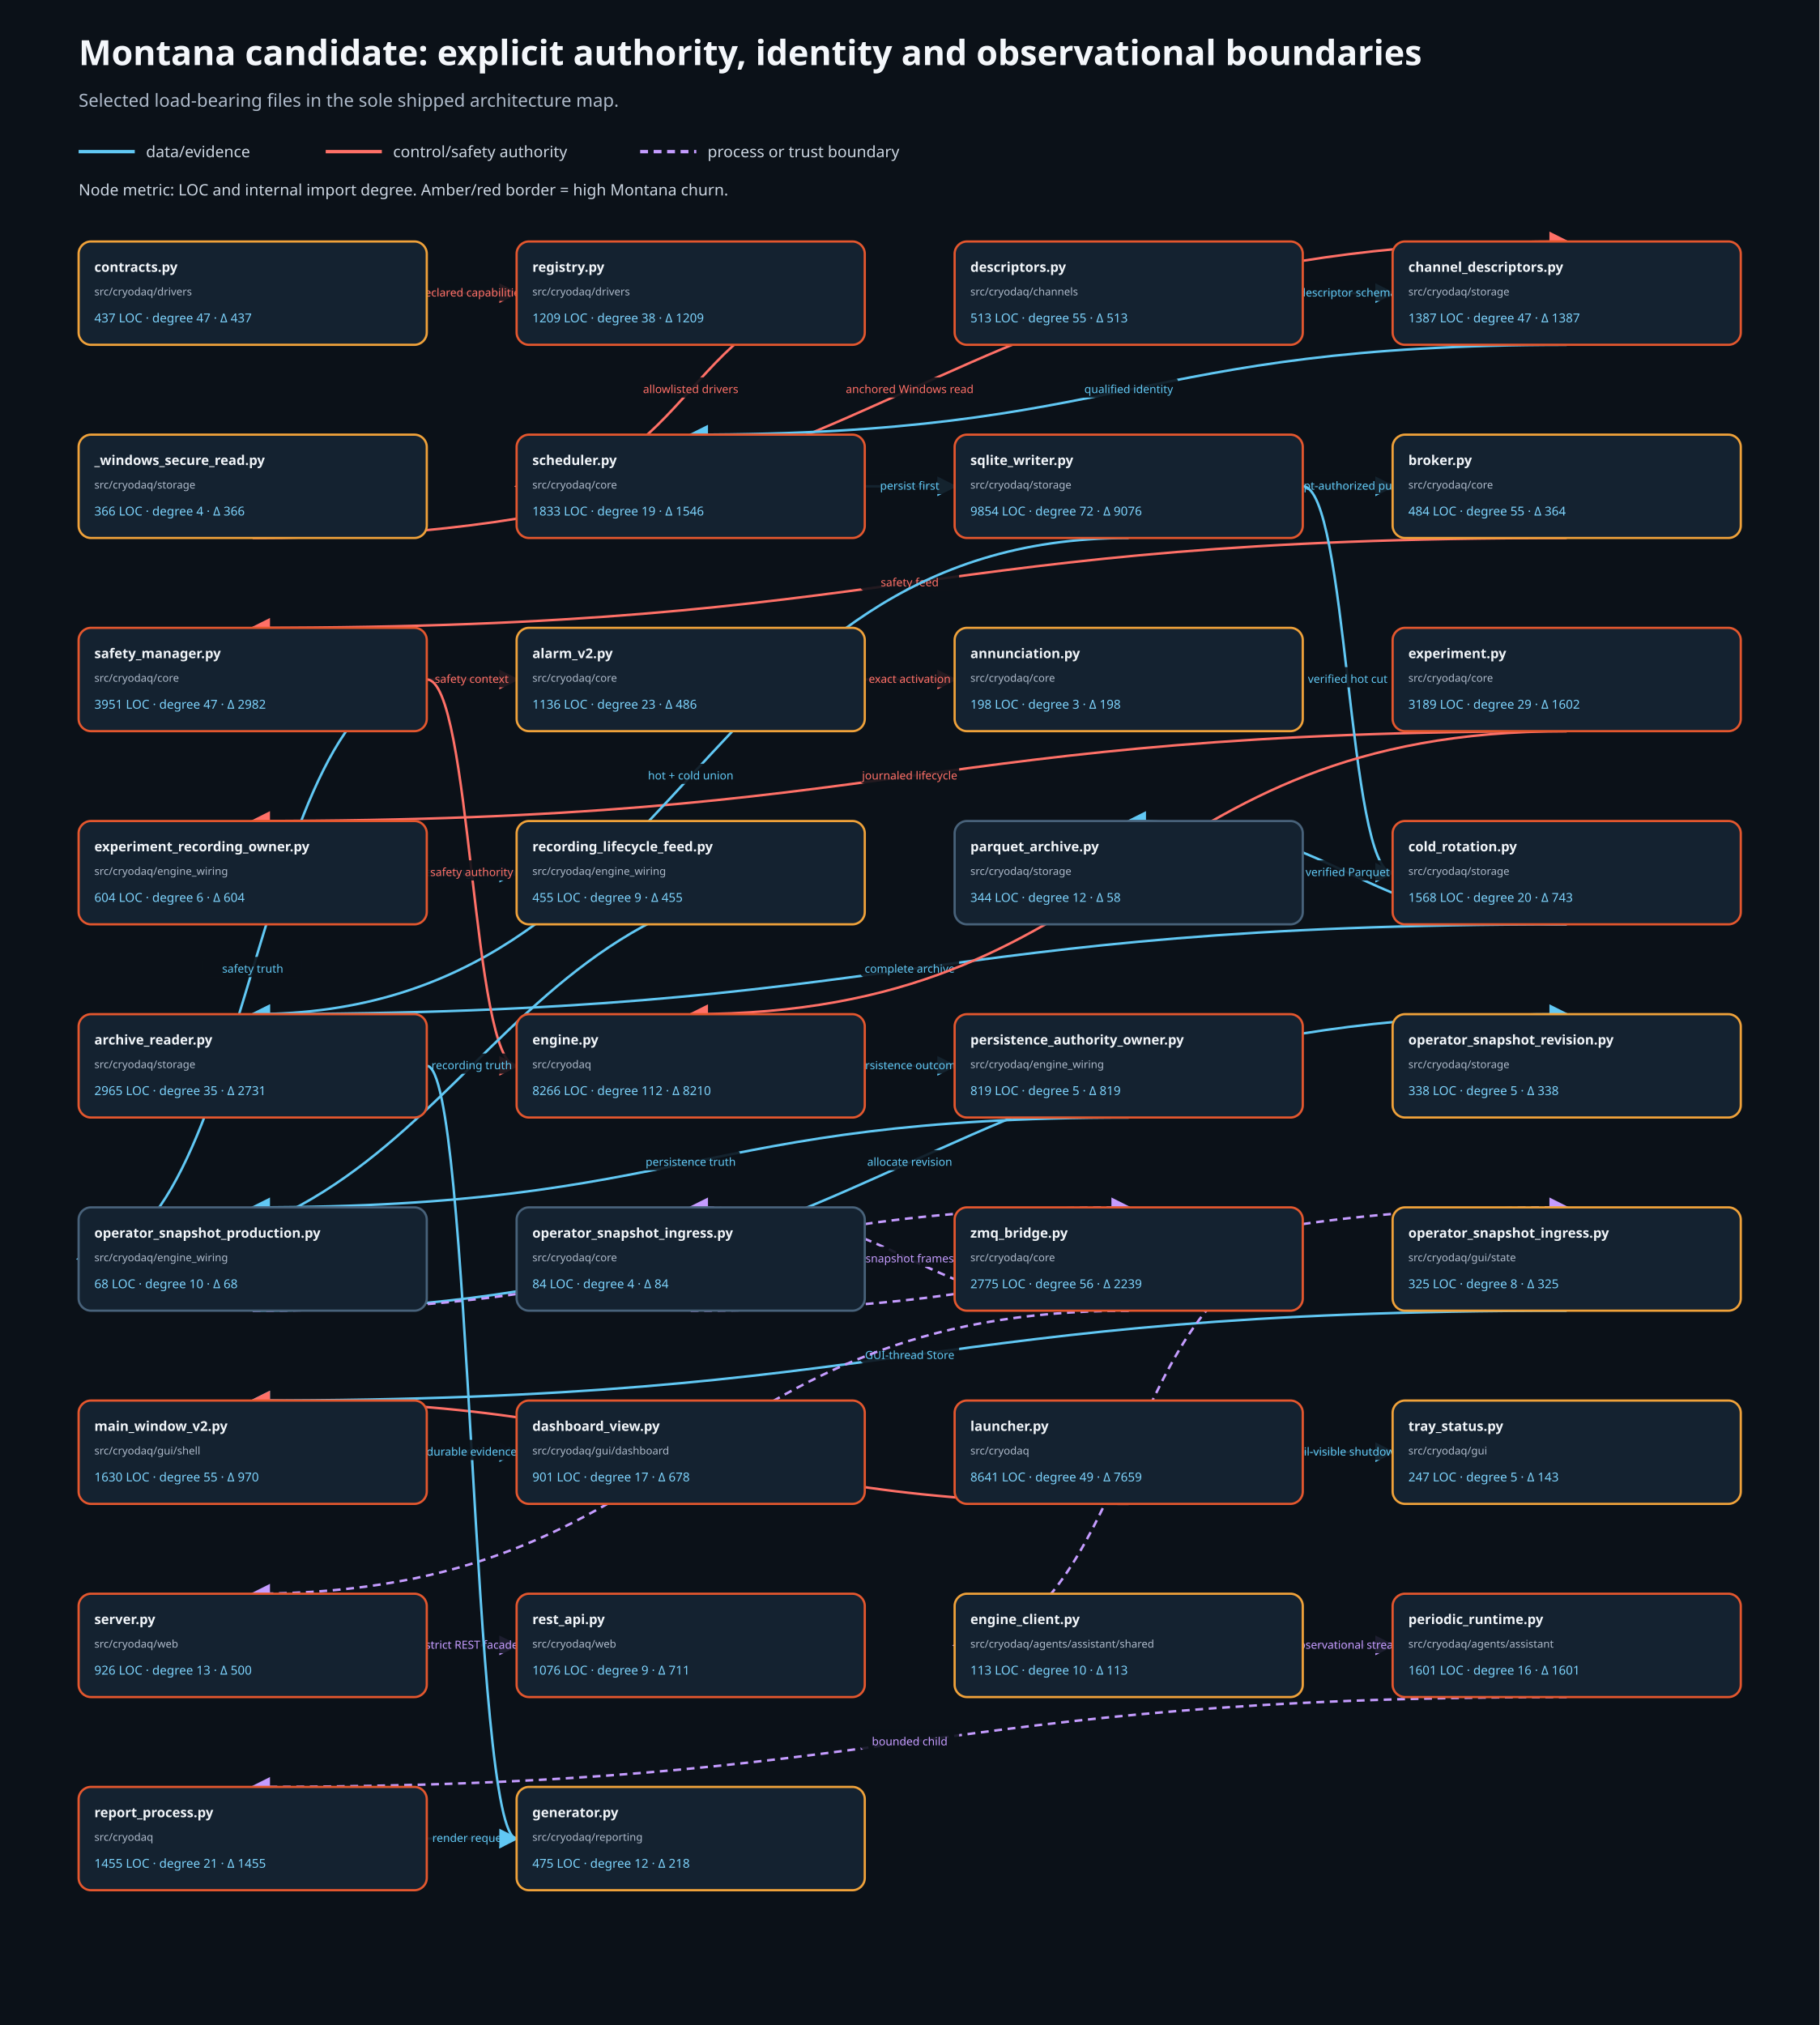
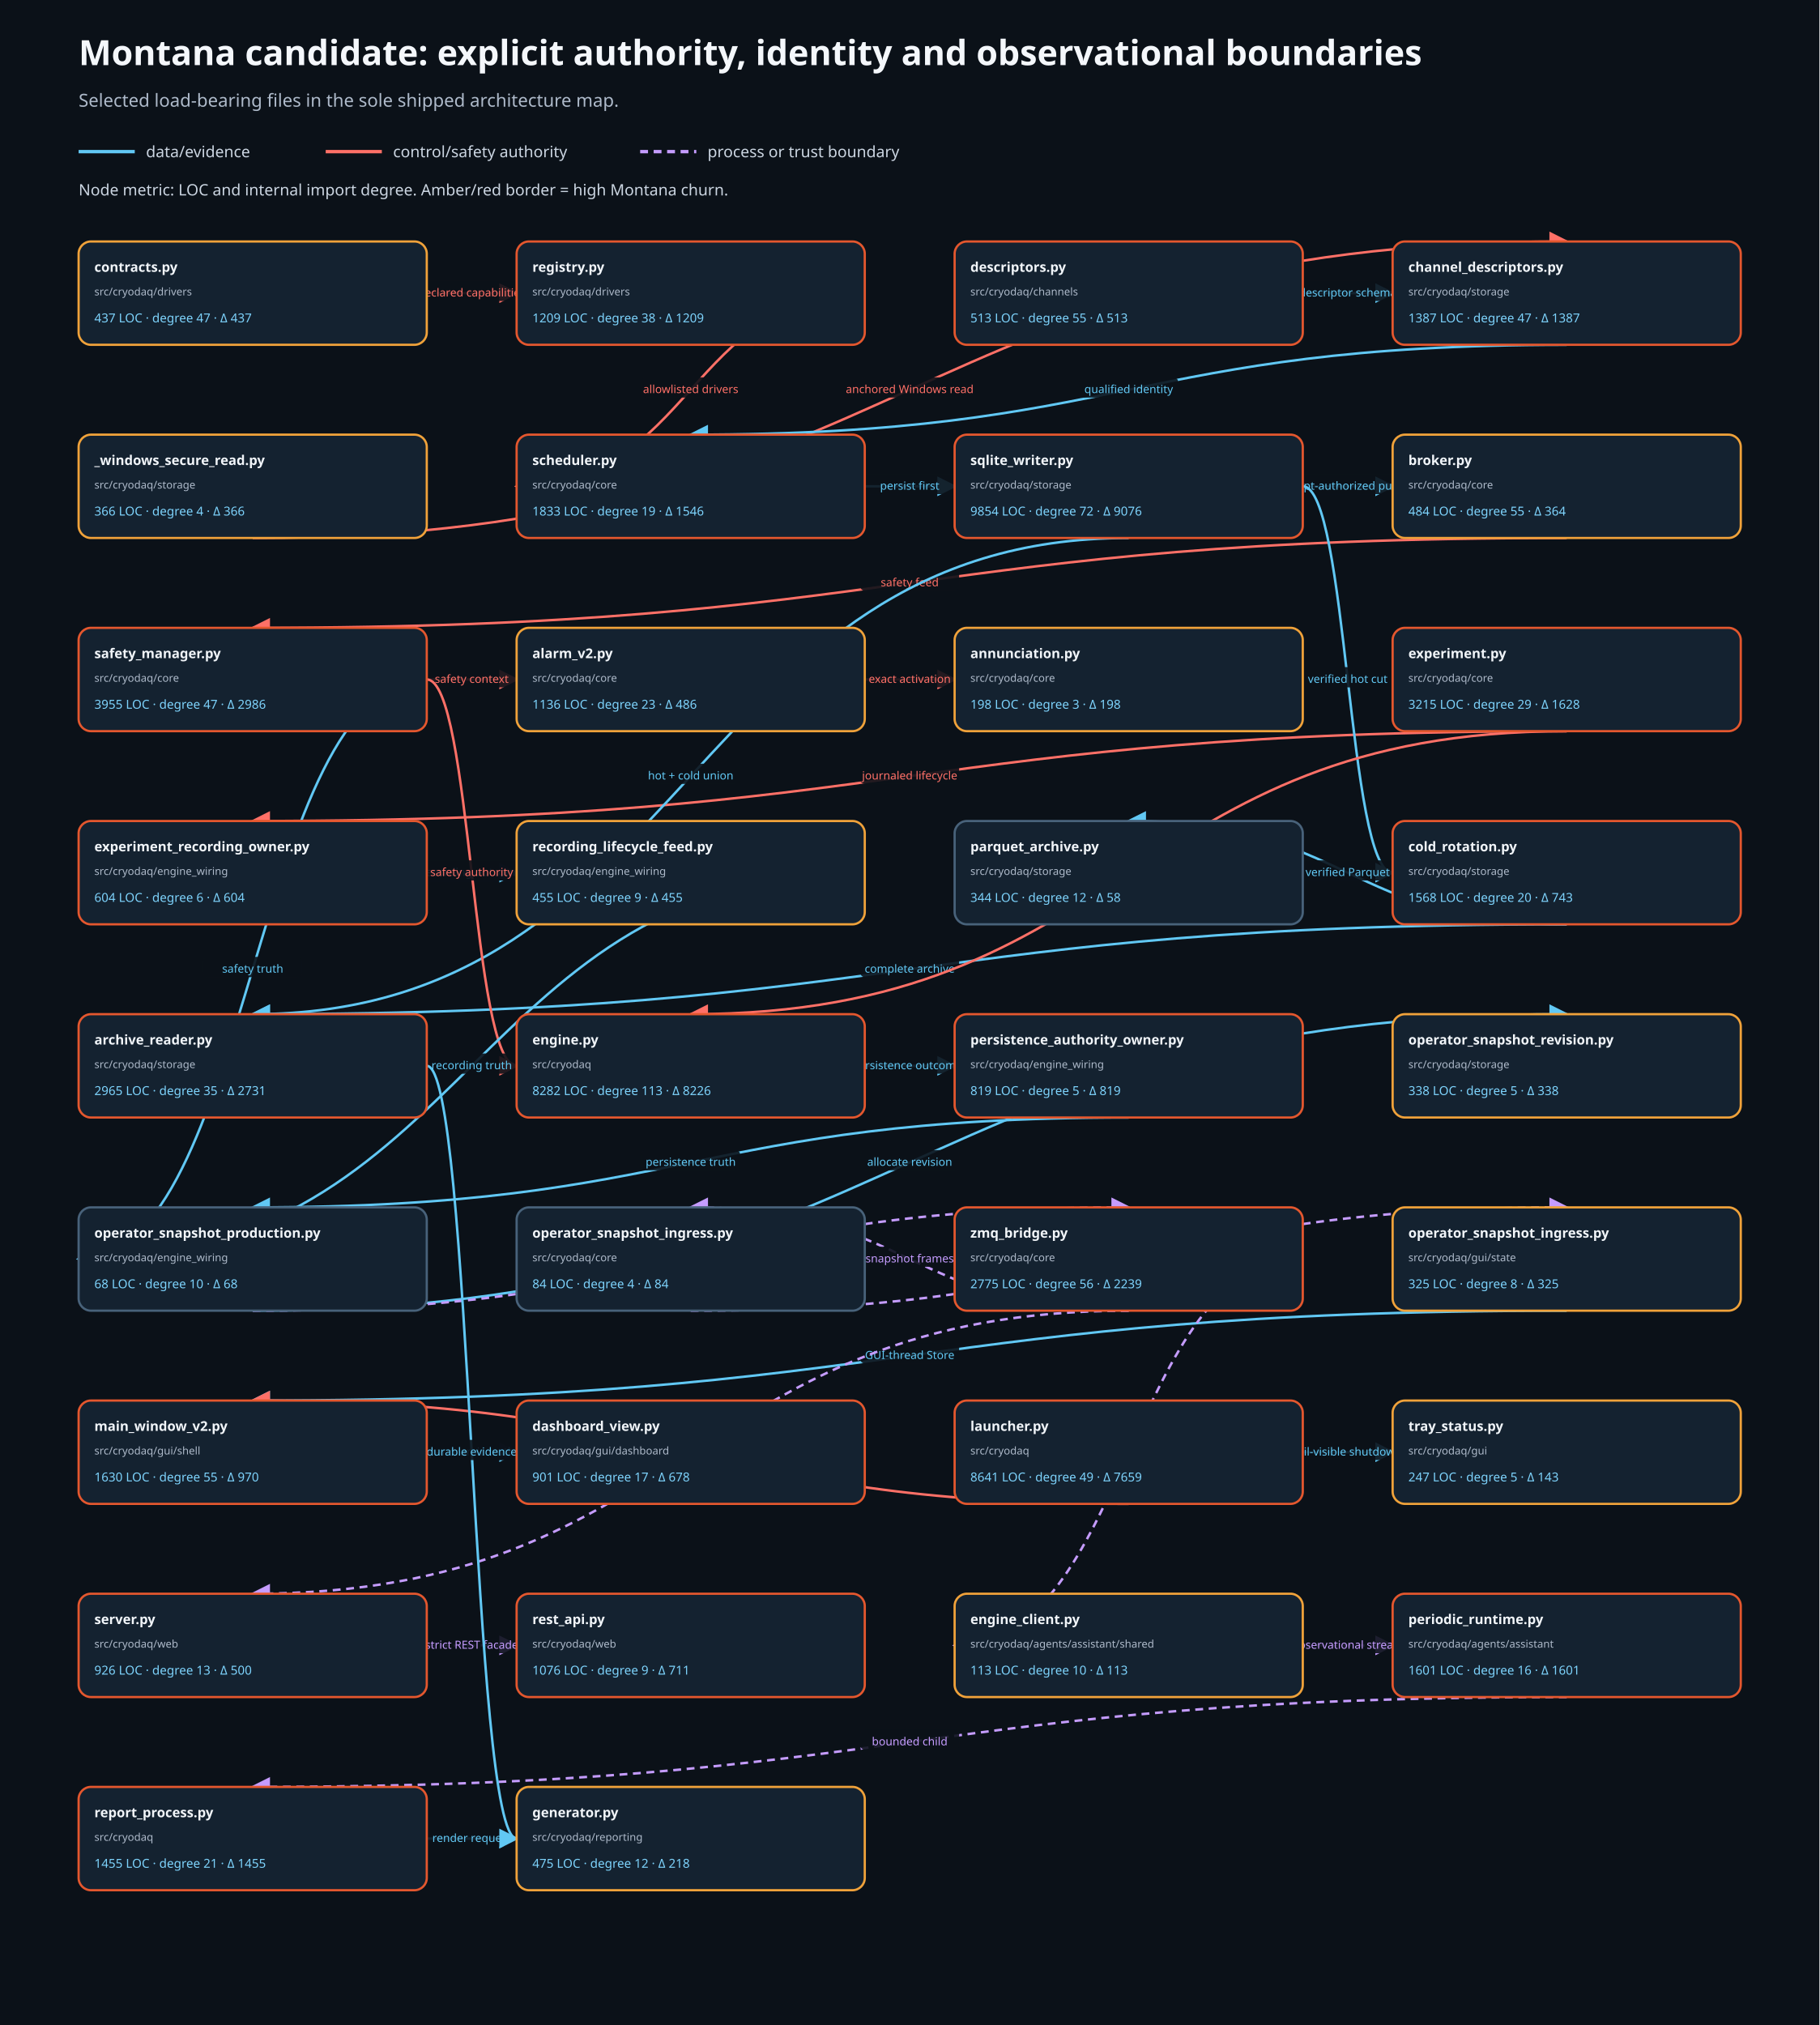
<svg xmlns="http://www.w3.org/2000/svg" role="img" aria-labelledby="title desc" viewBox="0 0 1620 1803" width="1620" height="1803">
  <defs>
    <marker id="dataArrow" markerWidth="8" markerHeight="8" refX="7" refY="4" orient="auto">
      <path d="M0,0 L8,4 L0,8 Z" fill="#61c8f4" />
    </marker>
    <marker id="controlArrow" markerWidth="8" markerHeight="8" refX="7" refY="4" orient="auto">
      <path d="M0,0 L8,4 L0,8 Z" fill="#ff7067" />
    </marker>
    <marker id="boundaryArrow" markerWidth="8" markerHeight="8" refX="7" refY="4" orient="auto">
      <path d="M0,0 L8,4 L0,8 Z" fill="#c59cff" />
    </marker>
  </defs>
  <rect width="100%" height="100%" fill="#0b1118" />
  <text x="70" y="58" fill="#f4f7fb" font-family="Segoe UI, sans-serif" font-size="31" font-weight="700">Montana candidate: explicit authority, identity and observational boundaries</text>
  <text x="70" y="95" fill="#aebaca" font-family="Segoe UI, sans-serif" font-size="16">Selected load-bearing files in the sole shipped architecture map.</text>
  <g aria-label="Legend" font-family="Segoe UI, sans-serif" font-size="14">
    <line x1="70" y1="135" x2="120" y2="135" stroke="#61c8f4" stroke-width="3" />
    <text x="130" y="140" fill="#cbd5e1">data/evidence</text>
    <line x1="290" y1="135" x2="340" y2="135" stroke="#ff7067" stroke-width="3" />
    <text x="350" y="140" fill="#cbd5e1">control/safety authority</text>
    <line x1="570" y1="135" x2="620" y2="135" stroke="#c59cff" stroke-width="3" stroke-dasharray="7 5" />
    <text x="630" y="140" fill="#cbd5e1">process or trust boundary</text>
    <text x="70" y="174" fill="#cbd5e1">Node metric: LOC and internal import degree. Amber/red border = high Montana churn.</text>
  </g>
  <g class="architecture-edges" fill="none">
    <path d="M380,261.0 C420.0,261.0 420.0,261.0 460,261.0" stroke="#ff7067" stroke-width="2.2" marker-end="url(#controlArrow)" />
    <rect x="376.0" y="250.0" width="88" height="18" rx="4" fill="#0b1118" opacity=".9" />
    <text x="420.0" y="264.0" text-anchor="middle" fill="#ff7067" font-family="Segoe UI, sans-serif" font-size="10">declared capabilities</text>
    <path d="M770,261.0 C615.0,261.0 615.0,433.0 460,433.0" stroke="#ff7067" stroke-width="2.2" marker-end="url(#controlArrow)" />
    <rect x="571.0" y="336.0" width="88" height="18" rx="4" fill="#0b1118" opacity=".9" />
    <text x="615.0" y="350.0" text-anchor="middle" fill="#ff7067" font-family="Segoe UI, sans-serif" font-size="10">allowlisted drivers</text>
    <path d="M1160,261.0 C1200.0,261.0 1200.0,261.0 1240,261.0" stroke="#61c8f4" stroke-width="2.2" marker-end="url(#dataArrow)" />
    <rect x="1156.0" y="250.0" width="88" height="18" rx="4" fill="#0b1118" opacity=".9" />
    <text x="1200.0" y="264.0" text-anchor="middle" fill="#61c8f4" font-family="Segoe UI, sans-serif" font-size="10">descriptor schema</text>
    <path d="M225.0,479 C810.0,479 810.0,215 1395.0,215" stroke="#ff7067" stroke-width="2.2" marker-end="url(#controlArrow)" />
    <rect x="766.0" y="336.0" width="88" height="18" rx="4" fill="#0b1118" opacity=".9" />
    <text x="810.0" y="350.0" text-anchor="middle" fill="#ff7067" font-family="Segoe UI, sans-serif" font-size="10">anchored Windows read</text>
    <path d="M1395.0,307 C1005.0,307 1005.0,387 615.0,387" stroke="#61c8f4" stroke-width="2.2" marker-end="url(#dataArrow)" />
    <rect x="961.0" y="336.0" width="88" height="18" rx="4" fill="#0b1118" opacity=".9" />
    <text x="1005.0" y="350.0" text-anchor="middle" fill="#61c8f4" font-family="Segoe UI, sans-serif" font-size="10">qualified identity</text>
    <path d="M770,433.0 C810.0,433.0 810.0,433.0 850,433.0" stroke="#61c8f4" stroke-width="2.2" marker-end="url(#dataArrow)" />
    <rect x="766.0" y="422.0" width="88" height="18" rx="4" fill="#0b1118" opacity=".9" />
    <text x="810.0" y="436.0" text-anchor="middle" fill="#61c8f4" font-family="Segoe UI, sans-serif" font-size="10">persist first</text>
    <path d="M1160,433.0 C1200.0,433.0 1200.0,433.0 1240,433.0" stroke="#61c8f4" stroke-width="2.2" marker-end="url(#dataArrow)" />
    <rect x="1156.0" y="422.0" width="88" height="18" rx="4" fill="#0b1118" opacity=".9" />
    <text x="1200.0" y="436.0" text-anchor="middle" fill="#61c8f4" font-family="Segoe UI, sans-serif" font-size="10">receipt-authorized publish</text>
    <path d="M1395.0,479 C810.0,479 810.0,559 225.0,559" stroke="#ff7067" stroke-width="2.2" marker-end="url(#controlArrow)" />
    <rect x="766.0" y="508.0" width="88" height="18" rx="4" fill="#0b1118" opacity=".9" />
    <text x="810.0" y="522.0" text-anchor="middle" fill="#ff7067" font-family="Segoe UI, sans-serif" font-size="10">safety feed</text>
    <path d="M380,605.0 C420.0,605.0 420.0,605.0 460,605.0" stroke="#ff7067" stroke-width="2.2" marker-end="url(#controlArrow)" />
    <rect x="376.0" y="594.0" width="88" height="18" rx="4" fill="#0b1118" opacity=".9" />
    <text x="420.0" y="608.0" text-anchor="middle" fill="#ff7067" font-family="Segoe UI, sans-serif" font-size="10">safety context</text>
    <path d="M770,605.0 C810.0,605.0 810.0,605.0 850,605.0" stroke="#ff7067" stroke-width="2.2" marker-end="url(#controlArrow)" />
    <rect x="766.0" y="594.0" width="88" height="18" rx="4" fill="#0b1118" opacity=".9" />
    <text x="810.0" y="608.0" text-anchor="middle" fill="#ff7067" font-family="Segoe UI, sans-serif" font-size="10">exact activation</text>
    <path d="M1395.0,651 C810.0,651 810.0,731 225.0,731" stroke="#ff7067" stroke-width="2.2" marker-end="url(#controlArrow)" />
    <rect x="766.0" y="680.0" width="88" height="18" rx="4" fill="#0b1118" opacity=".9" />
    <text x="810.0" y="694.0" text-anchor="middle" fill="#ff7067" font-family="Segoe UI, sans-serif" font-size="10">journaled lifecycle</text>
    <path d="M380,777.0 C420.0,777.0 420.0,777.0 460,777.0" stroke="#61c8f4" stroke-width="2.2" marker-end="url(#dataArrow)" />
    <rect x="376.0" y="766.0" width="88" height="18" rx="4" fill="#0b1118" opacity=".9" />
    <text x="420.0" y="780.0" text-anchor="middle" fill="#61c8f4" font-family="Segoe UI, sans-serif" font-size="10">recording outcome</text>
    <path d="M1160,433.0 C1200.0,433.0 1200.0,777.0 1240,777.0" stroke="#61c8f4" stroke-width="2.2" marker-end="url(#dataArrow)" />
    <rect x="1156.0" y="594.0" width="88" height="18" rx="4" fill="#0b1118" opacity=".9" />
    <text x="1200.0" y="608.0" text-anchor="middle" fill="#61c8f4" font-family="Segoe UI, sans-serif" font-size="10">verified hot cut</text>
    <path d="M1395.0,823 C1200.0,823 1200.0,731 1005.0,731" stroke="#61c8f4" stroke-width="2.2" marker-end="url(#dataArrow)" />
    <rect x="1156.0" y="766.0" width="88" height="18" rx="4" fill="#0b1118" opacity=".9" />
    <text x="1200.0" y="780.0" text-anchor="middle" fill="#61c8f4" font-family="Segoe UI, sans-serif" font-size="10">verified Parquet</text>
    <path d="M1395.0,823 C810.0,823 810.0,903 225.0,903" stroke="#61c8f4" stroke-width="2.2" marker-end="url(#dataArrow)" />
    <rect x="766.0" y="852.0" width="88" height="18" rx="4" fill="#0b1118" opacity=".9" />
    <text x="810.0" y="866.0" text-anchor="middle" fill="#61c8f4" font-family="Segoe UI, sans-serif" font-size="10">complete archive</text>
    <path d="M1005.0,479 C615.0,479 615.0,903 225.0,903" stroke="#61c8f4" stroke-width="2.2" marker-end="url(#dataArrow)" />
    <rect x="571.0" y="680.0" width="88" height="18" rx="4" fill="#0b1118" opacity=".9" />
    <text x="615.0" y="694.0" text-anchor="middle" fill="#61c8f4" font-family="Segoe UI, sans-serif" font-size="10">hot + cold union</text>
    <path d="M380,605.0 C420.0,605.0 420.0,949.0 460,949.0" stroke="#ff7067" stroke-width="2.2" marker-end="url(#controlArrow)" />
    <rect x="376.0" y="766.0" width="88" height="18" rx="4" fill="#0b1118" opacity=".9" />
    <text x="420.0" y="780.0" text-anchor="middle" fill="#ff7067" font-family="Segoe UI, sans-serif" font-size="10">safety authority</text>
    <path d="M1395.0,651 C1005.0,651 1005.0,903 615.0,903" stroke="#ff7067" stroke-width="2.2" marker-end="url(#controlArrow)" />
    <rect x="961.0" y="766.0" width="88" height="18" rx="4" fill="#0b1118" opacity=".9" />
    <text x="1005.0" y="780.0" text-anchor="middle" fill="#ff7067" font-family="Segoe UI, sans-serif" font-size="10">experiment commands</text>
    <path d="M770,949.0 C810.0,949.0 810.0,949.0 850,949.0" stroke="#61c8f4" stroke-width="2.2" marker-end="url(#dataArrow)" />
    <rect x="766.0" y="938.0" width="88" height="18" rx="4" fill="#0b1118" opacity=".9" />
    <text x="810.0" y="952.0" text-anchor="middle" fill="#61c8f4" font-family="Segoe UI, sans-serif" font-size="10">persistence outcomes</text>
    <path d="M770,777.0 C420.0,777.0 420.0,1121.0 70,1121.0" stroke="#61c8f4" stroke-width="2.2" marker-end="url(#dataArrow)" />
    <rect x="376.0" y="938.0" width="88" height="18" rx="4" fill="#0b1118" opacity=".9" />
    <text x="420.0" y="952.0" text-anchor="middle" fill="#61c8f4" font-family="Segoe UI, sans-serif" font-size="10">recording truth</text>
    <path d="M1005.0,995 C615.0,995 615.0,1075 225.0,1075" stroke="#61c8f4" stroke-width="2.2" marker-end="url(#dataArrow)" />
    <rect x="571.0" y="1024.0" width="88" height="18" rx="4" fill="#0b1118" opacity=".9" />
    <text x="615.0" y="1038.0" text-anchor="middle" fill="#61c8f4" font-family="Segoe UI, sans-serif" font-size="10">persistence truth</text>
    <path d="M380,605.0 C225.0,605.0 225.0,1121.0 70,1121.0" stroke="#61c8f4" stroke-width="2.2" marker-end="url(#dataArrow)" />
    <rect x="181.0" y="852.0" width="88" height="18" rx="4" fill="#0b1118" opacity=".9" />
    <text x="225.0" y="866.0" text-anchor="middle" fill="#61c8f4" font-family="Segoe UI, sans-serif" font-size="10">safety truth</text>
    <path d="M225.0,1167 C810.0,1167 810.0,903 1395.0,903" stroke="#61c8f4" stroke-width="2.2" marker-end="url(#dataArrow)" />
    <rect x="766.0" y="1024.0" width="88" height="18" rx="4" fill="#0b1118" opacity=".9" />
    <text x="810.0" y="1038.0" text-anchor="middle" fill="#61c8f4" font-family="Segoe UI, sans-serif" font-size="10">allocate revision</text>
    <path d="M225.0,1167 C615.0,1167 615.0,1075 1005.0,1075" stroke="#c59cff" stroke-width="2.2" marker-end="url(#boundaryArrow)" stroke-dasharray="7 5" />
    <rect x="571.0" y="1110.0" width="88" height="18" rx="4" fill="#0b1118" opacity=".9" />
    <text x="615.0" y="1124.0" text-anchor="middle" fill="#c59cff" font-family="Segoe UI, sans-serif" font-size="10">revisioned PUB</text>
    <path d="M1005.0,1167 C810.0,1167 810.0,1075 615.0,1075" stroke="#c59cff" stroke-width="2.2" marker-end="url(#boundaryArrow)" stroke-dasharray="7 5" />
    <rect x="766.0" y="1110.0" width="88" height="18" rx="4" fill="#0b1118" opacity=".9" />
    <text x="810.0" y="1124.0" text-anchor="middle" fill="#c59cff" font-family="Segoe UI, sans-serif" font-size="10">snapshot frames</text>
    <path d="M615.0,1167 C1005.0,1167 1005.0,1075 1395.0,1075" stroke="#c59cff" stroke-width="2.2" marker-end="url(#boundaryArrow)" stroke-dasharray="7 5" />
    <rect x="961.0" y="1110.0" width="88" height="18" rx="4" fill="#0b1118" opacity=".9" />
    <text x="1005.0" y="1124.0" text-anchor="middle" fill="#c59cff" font-family="Segoe UI, sans-serif" font-size="10">bounded queue</text>
    <path d="M1395.0,1167 C810.0,1167 810.0,1247 225.0,1247" stroke="#61c8f4" stroke-width="2.2" marker-end="url(#dataArrow)" />
    <rect x="766.0" y="1196.0" width="88" height="18" rx="4" fill="#0b1118" opacity=".9" />
    <text x="810.0" y="1210.0" text-anchor="middle" fill="#61c8f4" font-family="Segoe UI, sans-serif" font-size="10">GUI-thread Store</text>
    <path d="M380,1293.0 C420.0,1293.0 420.0,1293.0 460,1293.0" stroke="#61c8f4" stroke-width="2.2" marker-end="url(#dataArrow)" />
    <rect x="376.0" y="1282.0" width="88" height="18" rx="4" fill="#0b1118" opacity=".9" />
    <text x="420.0" y="1296.0" text-anchor="middle" fill="#61c8f4" font-family="Segoe UI, sans-serif" font-size="10">panoramic truth</text>
    <path d="M1005.0,1339 C615.0,1339 615.0,1247 225.0,1247" stroke="#ff7067" stroke-width="2.2" marker-end="url(#controlArrow)" />
    <rect x="571.0" y="1282.0" width="88" height="18" rx="4" fill="#0b1118" opacity=".9" />
    <text x="615.0" y="1296.0" text-anchor="middle" fill="#ff7067" font-family="Segoe UI, sans-serif" font-size="10">owns GUI lifecycle</text>
    <path d="M1160,1293.0 C1200.0,1293.0 1200.0,1293.0 1240,1293.0" stroke="#61c8f4" stroke-width="2.2" marker-end="url(#dataArrow)" />
    <rect x="1156.0" y="1282.0" width="88" height="18" rx="4" fill="#0b1118" opacity=".9" />
    <text x="1200.0" y="1296.0" text-anchor="middle" fill="#61c8f4" font-family="Segoe UI, sans-serif" font-size="10">fail-visible shutdown</text>
    <path d="M1005.0,1167 C615.0,1167 615.0,1419 225.0,1419" stroke="#c59cff" stroke-width="2.2" marker-end="url(#boundaryArrow)" stroke-dasharray="7 5" />
    <rect x="571.0" y="1282.0" width="88" height="18" rx="4" fill="#0b1118" opacity=".9" />
    <text x="615.0" y="1296.0" text-anchor="middle" fill="#c59cff" font-family="Segoe UI, sans-serif" font-size="10">monitoring transport</text>
    <path d="M380,1465.0 C420.0,1465.0 420.0,1465.0 460,1465.0" stroke="#c59cff" stroke-width="2.2" marker-end="url(#boundaryArrow)" stroke-dasharray="7 5" />
    <rect x="376.0" y="1454.0" width="88" height="18" rx="4" fill="#0b1118" opacity=".9" />
    <text x="420.0" y="1468.0" text-anchor="middle" fill="#c59cff" font-family="Segoe UI, sans-serif" font-size="10">strict REST facade</text>
    <path d="M1160,1121.0 C1005.0,1121.0 1005.0,1465.0 850,1465.0" stroke="#c59cff" stroke-width="2.2" marker-end="url(#boundaryArrow)" stroke-dasharray="7 5" />
    <rect x="961.0" y="1282.0" width="88" height="18" rx="4" fill="#0b1118" opacity=".9" />
    <text x="1005.0" y="1296.0" text-anchor="middle" fill="#c59cff" font-family="Segoe UI, sans-serif" font-size="10">allowlisted query</text>
    <path d="M1160,1465.0 C1200.0,1465.0 1200.0,1465.0 1240,1465.0" stroke="#c59cff" stroke-width="2.2" marker-end="url(#boundaryArrow)" stroke-dasharray="7 5" />
    <rect x="1156.0" y="1454.0" width="88" height="18" rx="4" fill="#0b1118" opacity=".9" />
    <text x="1200.0" y="1468.0" text-anchor="middle" fill="#c59cff" font-family="Segoe UI, sans-serif" font-size="10">observational stream</text>
    <path d="M1395.0,1511 C810.0,1511 810.0,1591 225.0,1591" stroke="#c59cff" stroke-width="2.2" marker-end="url(#boundaryArrow)" stroke-dasharray="7 5" />
    <rect x="766.0" y="1540.0" width="88" height="18" rx="4" fill="#0b1118" opacity=".9" />
    <text x="810.0" y="1554.0" text-anchor="middle" fill="#c59cff" font-family="Segoe UI, sans-serif" font-size="10">bounded child</text>
    <path d="M380,1637.0 C420.0,1637.0 420.0,1637.0 460,1637.0" stroke="#61c8f4" stroke-width="2.2" marker-end="url(#dataArrow)" />
    <rect x="376.0" y="1626.0" width="88" height="18" rx="4" fill="#0b1118" opacity=".9" />
    <text x="420.0" y="1640.0" text-anchor="middle" fill="#61c8f4" font-family="Segoe UI, sans-serif" font-size="10">render request</text>
    <path d="M380,949.0 C420.0,949.0 420.0,1637.0 460,1637.0" stroke="#61c8f4" stroke-width="2.2" marker-end="url(#dataArrow)" />
    <rect x="376.0" y="1282.0" width="88" height="18" rx="4" fill="#0b1118" opacity=".9" />
    <text x="420.0" y="1296.0" text-anchor="middle" fill="#61c8f4" font-family="Segoe UI, sans-serif" font-size="10">durable evidence</text>
  </g>
  <g class="important-files" font-family="Segoe UI, sans-serif">
    <g class="file-node" data-path="src/cryodaq/drivers/contracts.py" data-kind="blob" role="group" aria-label="src/cryodaq/drivers/contracts.py | 437 LOC | internal degree 47 | churn 437">
      <rect x="70" y="215" width="310" height="92" rx="11" fill="#142230" stroke="#f0a23a" stroke-width="2" />
      <text x="84" y="242" fill="#f1f5f9" font-size="12" font-weight="700">contracts.py</text>
      <text x="84" y="263" fill="#aebaca" font-size="9.5">src/cryodaq/drivers</text>
      <text x="84" y="287" fill="#7dd3fc" font-size="11">437 LOC · degree 47 · Δ 437</text>
    </g>
    <g class="file-node" data-path="src/cryodaq/drivers/registry.py" data-kind="blob" role="group" aria-label="src/cryodaq/drivers/registry.py | 1209 LOC | internal degree 38 | churn 1209">
      <rect x="460" y="215" width="310" height="92" rx="11" fill="#142230" stroke="#e4572e" stroke-width="2" />
      <text x="474" y="242" fill="#f1f5f9" font-size="12" font-weight="700">registry.py</text>
      <text x="474" y="263" fill="#aebaca" font-size="9.5">src/cryodaq/drivers</text>
      <text x="474" y="287" fill="#7dd3fc" font-size="11">1209 LOC · degree 38 · Δ 1209</text>
    </g>
    <g class="file-node" data-path="src/cryodaq/channels/descriptors.py" data-kind="blob" role="group" aria-label="src/cryodaq/channels/descriptors.py | 513 LOC | internal degree 55 | churn 513">
      <rect x="850" y="215" width="310" height="92" rx="11" fill="#142230" stroke="#e4572e" stroke-width="2" />
      <text x="864" y="242" fill="#f1f5f9" font-size="12" font-weight="700">descriptors.py</text>
      <text x="864" y="263" fill="#aebaca" font-size="9.5">src/cryodaq/channels</text>
      <text x="864" y="287" fill="#7dd3fc" font-size="11">513 LOC · degree 55 · Δ 513</text>
    </g>
    <g class="file-node" data-path="src/cryodaq/storage/channel_descriptors.py" data-kind="blob" role="group" aria-label="src/cryodaq/storage/channel_descriptors.py | 1387 LOC | internal degree 47 | churn 1387">
      <rect x="1240" y="215" width="310" height="92" rx="11" fill="#142230" stroke="#e4572e" stroke-width="2" />
      <text x="1254" y="242" fill="#f1f5f9" font-size="12" font-weight="700">channel_descriptors.py</text>
      <text x="1254" y="263" fill="#aebaca" font-size="9.5">src/cryodaq/storage</text>
      <text x="1254" y="287" fill="#7dd3fc" font-size="11">1387 LOC · degree 47 · Δ 1387</text>
    </g>
    <g class="file-node" data-path="src/cryodaq/storage/_windows_secure_read.py" data-kind="blob" role="group" aria-label="src/cryodaq/storage/_windows_secure_read.py | 366 LOC | internal degree 4 | churn 366">
      <rect x="70" y="387" width="310" height="92" rx="11" fill="#142230" stroke="#f0a23a" stroke-width="2" />
      <text x="84" y="414" fill="#f1f5f9" font-size="12" font-weight="700">_windows_secure_read.py</text>
      <text x="84" y="435" fill="#aebaca" font-size="9.5">src/cryodaq/storage</text>
      <text x="84" y="459" fill="#7dd3fc" font-size="11">366 LOC · degree 4 · Δ 366</text>
    </g>
    <g class="file-node" data-path="src/cryodaq/core/scheduler.py" data-kind="blob" role="group" aria-label="src/cryodaq/core/scheduler.py | 1833 LOC | internal degree 19 | churn 1546">
      <rect x="460" y="387" width="310" height="92" rx="11" fill="#142230" stroke="#e4572e" stroke-width="2" />
      <text x="474" y="414" fill="#f1f5f9" font-size="12" font-weight="700">scheduler.py</text>
      <text x="474" y="435" fill="#aebaca" font-size="9.5">src/cryodaq/core</text>
      <text x="474" y="459" fill="#7dd3fc" font-size="11">1833 LOC · degree 19 · Δ 1546</text>
    </g>
    <g class="file-node" data-path="src/cryodaq/storage/sqlite_writer.py" data-kind="blob" role="group" aria-label="src/cryodaq/storage/sqlite_writer.py | 9854 LOC | internal degree 72 | churn 9076">
      <rect x="850" y="387" width="310" height="92" rx="11" fill="#142230" stroke="#e4572e" stroke-width="2" />
      <text x="864" y="414" fill="#f1f5f9" font-size="12" font-weight="700">sqlite_writer.py</text>
      <text x="864" y="435" fill="#aebaca" font-size="9.5">src/cryodaq/storage</text>
      <text x="864" y="459" fill="#7dd3fc" font-size="11">9854 LOC · degree 72 · Δ 9076</text>
    </g>
    <g class="file-node" data-path="src/cryodaq/core/broker.py" data-kind="blob" role="group" aria-label="src/cryodaq/core/broker.py | 484 LOC | internal degree 55 | churn 364">
      <rect x="1240" y="387" width="310" height="92" rx="11" fill="#142230" stroke="#f0a23a" stroke-width="2" />
      <text x="1254" y="414" fill="#f1f5f9" font-size="12" font-weight="700">broker.py</text>
      <text x="1254" y="435" fill="#aebaca" font-size="9.5">src/cryodaq/core</text>
      <text x="1254" y="459" fill="#7dd3fc" font-size="11">484 LOC · degree 55 · Δ 364</text>
    </g>
-     <g class="file-node" data-path="src/cryodaq/core/safety_manager.py" data-kind="blob" role="group" aria-label="src/cryodaq/core/safety_manager.py | 3951 LOC | internal degree 47 | churn 2982">
+     <g class="file-node" data-path="src/cryodaq/core/safety_manager.py" data-kind="blob" role="group" aria-label="src/cryodaq/core/safety_manager.py | 3955 LOC | internal degree 47 | churn 2986">
      <rect x="70" y="559" width="310" height="92" rx="11" fill="#142230" stroke="#e4572e" stroke-width="2" />
      <text x="84" y="586" fill="#f1f5f9" font-size="12" font-weight="700">safety_manager.py</text>
      <text x="84" y="607" fill="#aebaca" font-size="9.5">src/cryodaq/core</text>
-       <text x="84" y="631" fill="#7dd3fc" font-size="11">3951 LOC · degree 47 · Δ 2982</text>
+       <text x="84" y="631" fill="#7dd3fc" font-size="11">3955 LOC · degree 47 · Δ 2986</text>
    </g>
    <g class="file-node" data-path="src/cryodaq/core/alarm_v2.py" data-kind="blob" role="group" aria-label="src/cryodaq/core/alarm_v2.py | 1136 LOC | internal degree 23 | churn 486">
      <rect x="460" y="559" width="310" height="92" rx="11" fill="#142230" stroke="#f0a23a" stroke-width="2" />
      <text x="474" y="586" fill="#f1f5f9" font-size="12" font-weight="700">alarm_v2.py</text>
      <text x="474" y="607" fill="#aebaca" font-size="9.5">src/cryodaq/core</text>
      <text x="474" y="631" fill="#7dd3fc" font-size="11">1136 LOC · degree 23 · Δ 486</text>
    </g>
    <g class="file-node" data-path="src/cryodaq/core/annunciation.py" data-kind="blob" role="group" aria-label="src/cryodaq/core/annunciation.py | 198 LOC | internal degree 3 | churn 198">
      <rect x="850" y="559" width="310" height="92" rx="11" fill="#142230" stroke="#f0a23a" stroke-width="2" />
      <text x="864" y="586" fill="#f1f5f9" font-size="12" font-weight="700">annunciation.py</text>
      <text x="864" y="607" fill="#aebaca" font-size="9.5">src/cryodaq/core</text>
      <text x="864" y="631" fill="#7dd3fc" font-size="11">198 LOC · degree 3 · Δ 198</text>
    </g>
-     <g class="file-node" data-path="src/cryodaq/core/experiment.py" data-kind="blob" role="group" aria-label="src/cryodaq/core/experiment.py | 3189 LOC | internal degree 29 | churn 1602">
+     <g class="file-node" data-path="src/cryodaq/core/experiment.py" data-kind="blob" role="group" aria-label="src/cryodaq/core/experiment.py | 3215 LOC | internal degree 29 | churn 1628">
      <rect x="1240" y="559" width="310" height="92" rx="11" fill="#142230" stroke="#e4572e" stroke-width="2" />
      <text x="1254" y="586" fill="#f1f5f9" font-size="12" font-weight="700">experiment.py</text>
      <text x="1254" y="607" fill="#aebaca" font-size="9.5">src/cryodaq/core</text>
-       <text x="1254" y="631" fill="#7dd3fc" font-size="11">3189 LOC · degree 29 · Δ 1602</text>
+       <text x="1254" y="631" fill="#7dd3fc" font-size="11">3215 LOC · degree 29 · Δ 1628</text>
    </g>
    <g class="file-node" data-path="src/cryodaq/engine_wiring/experiment_recording_owner.py" data-kind="blob" role="group" aria-label="src/cryodaq/engine_wiring/experiment_recording_owner.py | 604 LOC | internal degree 6 | churn 604">
      <rect x="70" y="731" width="310" height="92" rx="11" fill="#142230" stroke="#e4572e" stroke-width="2" />
      <text x="84" y="758" fill="#f1f5f9" font-size="12" font-weight="700">experiment_recording_owner.py</text>
      <text x="84" y="779" fill="#aebaca" font-size="9.5">src/cryodaq/engine_wiring</text>
      <text x="84" y="803" fill="#7dd3fc" font-size="11">604 LOC · degree 6 · Δ 604</text>
    </g>
    <g class="file-node" data-path="src/cryodaq/engine_wiring/recording_lifecycle_feed.py" data-kind="blob" role="group" aria-label="src/cryodaq/engine_wiring/recording_lifecycle_feed.py | 455 LOC | internal degree 9 | churn 455">
      <rect x="460" y="731" width="310" height="92" rx="11" fill="#142230" stroke="#f0a23a" stroke-width="2" />
      <text x="474" y="758" fill="#f1f5f9" font-size="12" font-weight="700">recording_lifecycle_feed.py</text>
      <text x="474" y="779" fill="#aebaca" font-size="9.5">src/cryodaq/engine_wiring</text>
      <text x="474" y="803" fill="#7dd3fc" font-size="11">455 LOC · degree 9 · Δ 455</text>
    </g>
    <g class="file-node" data-path="src/cryodaq/storage/parquet_archive.py" data-kind="blob" role="group" aria-label="src/cryodaq/storage/parquet_archive.py | 344 LOC | internal degree 12 | churn 58">
      <rect x="850" y="731" width="310" height="92" rx="11" fill="#142230" stroke="#48627a" stroke-width="2" />
      <text x="864" y="758" fill="#f1f5f9" font-size="12" font-weight="700">parquet_archive.py</text>
      <text x="864" y="779" fill="#aebaca" font-size="9.5">src/cryodaq/storage</text>
      <text x="864" y="803" fill="#7dd3fc" font-size="11">344 LOC · degree 12 · Δ 58</text>
    </g>
    <g class="file-node" data-path="src/cryodaq/storage/cold_rotation.py" data-kind="blob" role="group" aria-label="src/cryodaq/storage/cold_rotation.py | 1568 LOC | internal degree 20 | churn 743">
      <rect x="1240" y="731" width="310" height="92" rx="11" fill="#142230" stroke="#e4572e" stroke-width="2" />
      <text x="1254" y="758" fill="#f1f5f9" font-size="12" font-weight="700">cold_rotation.py</text>
      <text x="1254" y="779" fill="#aebaca" font-size="9.5">src/cryodaq/storage</text>
      <text x="1254" y="803" fill="#7dd3fc" font-size="11">1568 LOC · degree 20 · Δ 743</text>
    </g>
    <g class="file-node" data-path="src/cryodaq/storage/archive_reader.py" data-kind="blob" role="group" aria-label="src/cryodaq/storage/archive_reader.py | 2965 LOC | internal degree 35 | churn 2731">
      <rect x="70" y="903" width="310" height="92" rx="11" fill="#142230" stroke="#e4572e" stroke-width="2" />
      <text x="84" y="930" fill="#f1f5f9" font-size="12" font-weight="700">archive_reader.py</text>
      <text x="84" y="951" fill="#aebaca" font-size="9.5">src/cryodaq/storage</text>
      <text x="84" y="975" fill="#7dd3fc" font-size="11">2965 LOC · degree 35 · Δ 2731</text>
    </g>
-     <g class="file-node" data-path="src/cryodaq/engine.py" data-kind="blob" role="group" aria-label="src/cryodaq/engine.py | 8266 LOC | internal degree 112 | churn 8210">
+     <g class="file-node" data-path="src/cryodaq/engine.py" data-kind="blob" role="group" aria-label="src/cryodaq/engine.py | 8282 LOC | internal degree 113 | churn 8226">
      <rect x="460" y="903" width="310" height="92" rx="11" fill="#142230" stroke="#e4572e" stroke-width="2" />
      <text x="474" y="930" fill="#f1f5f9" font-size="12" font-weight="700">engine.py</text>
      <text x="474" y="951" fill="#aebaca" font-size="9.5">src/cryodaq</text>
-       <text x="474" y="975" fill="#7dd3fc" font-size="11">8266 LOC · degree 112 · Δ 8210</text>
+       <text x="474" y="975" fill="#7dd3fc" font-size="11">8282 LOC · degree 113 · Δ 8226</text>
    </g>
    <g class="file-node" data-path="src/cryodaq/engine_wiring/persistence_authority_owner.py" data-kind="blob" role="group" aria-label="src/cryodaq/engine_wiring/persistence_authority_owner.py | 819 LOC | internal degree 5 | churn 819">
      <rect x="850" y="903" width="310" height="92" rx="11" fill="#142230" stroke="#e4572e" stroke-width="2" />
      <text x="864" y="930" fill="#f1f5f9" font-size="12" font-weight="700">persistence_authority_owner.py</text>
      <text x="864" y="951" fill="#aebaca" font-size="9.5">src/cryodaq/engine_wiring</text>
      <text x="864" y="975" fill="#7dd3fc" font-size="11">819 LOC · degree 5 · Δ 819</text>
    </g>
    <g class="file-node" data-path="src/cryodaq/storage/operator_snapshot_revision.py" data-kind="blob" role="group" aria-label="src/cryodaq/storage/operator_snapshot_revision.py | 338 LOC | internal degree 5 | churn 338">
      <rect x="1240" y="903" width="310" height="92" rx="11" fill="#142230" stroke="#f0a23a" stroke-width="2" />
      <text x="1254" y="930" fill="#f1f5f9" font-size="12" font-weight="700">operator_snapshot_revision.py</text>
      <text x="1254" y="951" fill="#aebaca" font-size="9.5">src/cryodaq/storage</text>
      <text x="1254" y="975" fill="#7dd3fc" font-size="11">338 LOC · degree 5 · Δ 338</text>
    </g>
    <g class="file-node" data-path="src/cryodaq/engine_wiring/operator_snapshot_production.py" data-kind="blob" role="group" aria-label="src/cryodaq/engine_wiring/operator_snapshot_production.py | 68 LOC | internal degree 10 | churn 68">
      <rect x="70" y="1075" width="310" height="92" rx="11" fill="#142230" stroke="#48627a" stroke-width="2" />
      <text x="84" y="1102" fill="#f1f5f9" font-size="12" font-weight="700">operator_snapshot_production.py</text>
      <text x="84" y="1123" fill="#aebaca" font-size="9.5">src/cryodaq/engine_wiring</text>
      <text x="84" y="1147" fill="#7dd3fc" font-size="11">68 LOC · degree 10 · Δ 68</text>
    </g>
    <g class="file-node" data-path="src/cryodaq/core/operator_snapshot_ingress.py" data-kind="blob" role="group" aria-label="src/cryodaq/core/operator_snapshot_ingress.py | 84 LOC | internal degree 4 | churn 84">
      <rect x="460" y="1075" width="310" height="92" rx="11" fill="#142230" stroke="#48627a" stroke-width="2" />
      <text x="474" y="1102" fill="#f1f5f9" font-size="12" font-weight="700">operator_snapshot_ingress.py</text>
      <text x="474" y="1123" fill="#aebaca" font-size="9.5">src/cryodaq/core</text>
      <text x="474" y="1147" fill="#7dd3fc" font-size="11">84 LOC · degree 4 · Δ 84</text>
    </g>
    <g class="file-node" data-path="src/cryodaq/core/zmq_bridge.py" data-kind="blob" role="group" aria-label="src/cryodaq/core/zmq_bridge.py | 2775 LOC | internal degree 56 | churn 2239">
      <rect x="850" y="1075" width="310" height="92" rx="11" fill="#142230" stroke="#e4572e" stroke-width="2" />
      <text x="864" y="1102" fill="#f1f5f9" font-size="12" font-weight="700">zmq_bridge.py</text>
      <text x="864" y="1123" fill="#aebaca" font-size="9.5">src/cryodaq/core</text>
      <text x="864" y="1147" fill="#7dd3fc" font-size="11">2775 LOC · degree 56 · Δ 2239</text>
    </g>
    <g class="file-node" data-path="src/cryodaq/gui/state/operator_snapshot_ingress.py" data-kind="blob" role="group" aria-label="src/cryodaq/gui/state/operator_snapshot_ingress.py | 325 LOC | internal degree 8 | churn 325">
      <rect x="1240" y="1075" width="310" height="92" rx="11" fill="#142230" stroke="#f0a23a" stroke-width="2" />
      <text x="1254" y="1102" fill="#f1f5f9" font-size="12" font-weight="700">operator_snapshot_ingress.py</text>
      <text x="1254" y="1123" fill="#aebaca" font-size="9.5">src/cryodaq/gui/state</text>
      <text x="1254" y="1147" fill="#7dd3fc" font-size="11">325 LOC · degree 8 · Δ 325</text>
    </g>
    <g class="file-node" data-path="src/cryodaq/gui/shell/main_window_v2.py" data-kind="blob" role="group" aria-label="src/cryodaq/gui/shell/main_window_v2.py | 1630 LOC | internal degree 55 | churn 970">
      <rect x="70" y="1247" width="310" height="92" rx="11" fill="#142230" stroke="#e4572e" stroke-width="2" />
      <text x="84" y="1274" fill="#f1f5f9" font-size="12" font-weight="700">main_window_v2.py</text>
      <text x="84" y="1295" fill="#aebaca" font-size="9.5">src/cryodaq/gui/shell</text>
      <text x="84" y="1319" fill="#7dd3fc" font-size="11">1630 LOC · degree 55 · Δ 970</text>
    </g>
    <g class="file-node" data-path="src/cryodaq/gui/dashboard/dashboard_view.py" data-kind="blob" role="group" aria-label="src/cryodaq/gui/dashboard/dashboard_view.py | 901 LOC | internal degree 17 | churn 678">
      <rect x="460" y="1247" width="310" height="92" rx="11" fill="#142230" stroke="#e4572e" stroke-width="2" />
      <text x="474" y="1274" fill="#f1f5f9" font-size="12" font-weight="700">dashboard_view.py</text>
      <text x="474" y="1295" fill="#aebaca" font-size="9.5">src/cryodaq/gui/dashboard</text>
      <text x="474" y="1319" fill="#7dd3fc" font-size="11">901 LOC · degree 17 · Δ 678</text>
    </g>
    <g class="file-node" data-path="src/cryodaq/launcher.py" data-kind="blob" role="group" aria-label="src/cryodaq/launcher.py | 8641 LOC | internal degree 49 | churn 7659">
      <rect x="850" y="1247" width="310" height="92" rx="11" fill="#142230" stroke="#e4572e" stroke-width="2" />
      <text x="864" y="1274" fill="#f1f5f9" font-size="12" font-weight="700">launcher.py</text>
      <text x="864" y="1295" fill="#aebaca" font-size="9.5">src/cryodaq</text>
      <text x="864" y="1319" fill="#7dd3fc" font-size="11">8641 LOC · degree 49 · Δ 7659</text>
    </g>
    <g class="file-node" data-path="src/cryodaq/gui/tray_status.py" data-kind="blob" role="group" aria-label="src/cryodaq/gui/tray_status.py | 247 LOC | internal degree 5 | churn 143">
      <rect x="1240" y="1247" width="310" height="92" rx="11" fill="#142230" stroke="#f0a23a" stroke-width="2" />
      <text x="1254" y="1274" fill="#f1f5f9" font-size="12" font-weight="700">tray_status.py</text>
      <text x="1254" y="1295" fill="#aebaca" font-size="9.5">src/cryodaq/gui</text>
      <text x="1254" y="1319" fill="#7dd3fc" font-size="11">247 LOC · degree 5 · Δ 143</text>
    </g>
    <g class="file-node" data-path="src/cryodaq/web/server.py" data-kind="blob" role="group" aria-label="src/cryodaq/web/server.py | 926 LOC | internal degree 13 | churn 500">
      <rect x="70" y="1419" width="310" height="92" rx="11" fill="#142230" stroke="#e4572e" stroke-width="2" />
      <text x="84" y="1446" fill="#f1f5f9" font-size="12" font-weight="700">server.py</text>
      <text x="84" y="1467" fill="#aebaca" font-size="9.5">src/cryodaq/web</text>
      <text x="84" y="1491" fill="#7dd3fc" font-size="11">926 LOC · degree 13 · Δ 500</text>
    </g>
    <g class="file-node" data-path="src/cryodaq/web/rest_api.py" data-kind="blob" role="group" aria-label="src/cryodaq/web/rest_api.py | 1076 LOC | internal degree 9 | churn 711">
      <rect x="460" y="1419" width="310" height="92" rx="11" fill="#142230" stroke="#e4572e" stroke-width="2" />
      <text x="474" y="1446" fill="#f1f5f9" font-size="12" font-weight="700">rest_api.py</text>
      <text x="474" y="1467" fill="#aebaca" font-size="9.5">src/cryodaq/web</text>
      <text x="474" y="1491" fill="#7dd3fc" font-size="11">1076 LOC · degree 9 · Δ 711</text>
    </g>
    <g class="file-node" data-path="src/cryodaq/agents/assistant/shared/engine_client.py" data-kind="blob" role="group" aria-label="src/cryodaq/agents/assistant/shared/engine_client.py | 113 LOC | internal degree 10 | churn 113">
      <rect x="850" y="1419" width="310" height="92" rx="11" fill="#142230" stroke="#f0a23a" stroke-width="2" />
      <text x="864" y="1446" fill="#f1f5f9" font-size="12" font-weight="700">engine_client.py</text>
      <text x="864" y="1467" fill="#aebaca" font-size="9.5">src/cryodaq/agents/assistant/shared</text>
      <text x="864" y="1491" fill="#7dd3fc" font-size="11">113 LOC · degree 10 · Δ 113</text>
    </g>
    <g class="file-node" data-path="src/cryodaq/agents/assistant/periodic_runtime.py" data-kind="blob" role="group" aria-label="src/cryodaq/agents/assistant/periodic_runtime.py | 1601 LOC | internal degree 16 | churn 1601">
      <rect x="1240" y="1419" width="310" height="92" rx="11" fill="#142230" stroke="#e4572e" stroke-width="2" />
      <text x="1254" y="1446" fill="#f1f5f9" font-size="12" font-weight="700">periodic_runtime.py</text>
      <text x="1254" y="1467" fill="#aebaca" font-size="9.5">src/cryodaq/agents/assistant</text>
      <text x="1254" y="1491" fill="#7dd3fc" font-size="11">1601 LOC · degree 16 · Δ 1601</text>
    </g>
    <g class="file-node" data-path="src/cryodaq/report_process.py" data-kind="blob" role="group" aria-label="src/cryodaq/report_process.py | 1455 LOC | internal degree 21 | churn 1455">
      <rect x="70" y="1591" width="310" height="92" rx="11" fill="#142230" stroke="#e4572e" stroke-width="2" />
      <text x="84" y="1618" fill="#f1f5f9" font-size="12" font-weight="700">report_process.py</text>
      <text x="84" y="1639" fill="#aebaca" font-size="9.5">src/cryodaq</text>
      <text x="84" y="1663" fill="#7dd3fc" font-size="11">1455 LOC · degree 21 · Δ 1455</text>
    </g>
    <g class="file-node" data-path="src/cryodaq/reporting/generator.py" data-kind="blob" role="group" aria-label="src/cryodaq/reporting/generator.py | 475 LOC | internal degree 12 | churn 218">
      <rect x="460" y="1591" width="310" height="92" rx="11" fill="#142230" stroke="#f0a23a" stroke-width="2" />
      <text x="474" y="1618" fill="#f1f5f9" font-size="12" font-weight="700">generator.py</text>
      <text x="474" y="1639" fill="#aebaca" font-size="9.5">src/cryodaq/reporting</text>
      <text x="474" y="1663" fill="#7dd3fc" font-size="11">475 LOC · degree 12 · Δ 218</text>
    </g>
  </g>
</svg>
